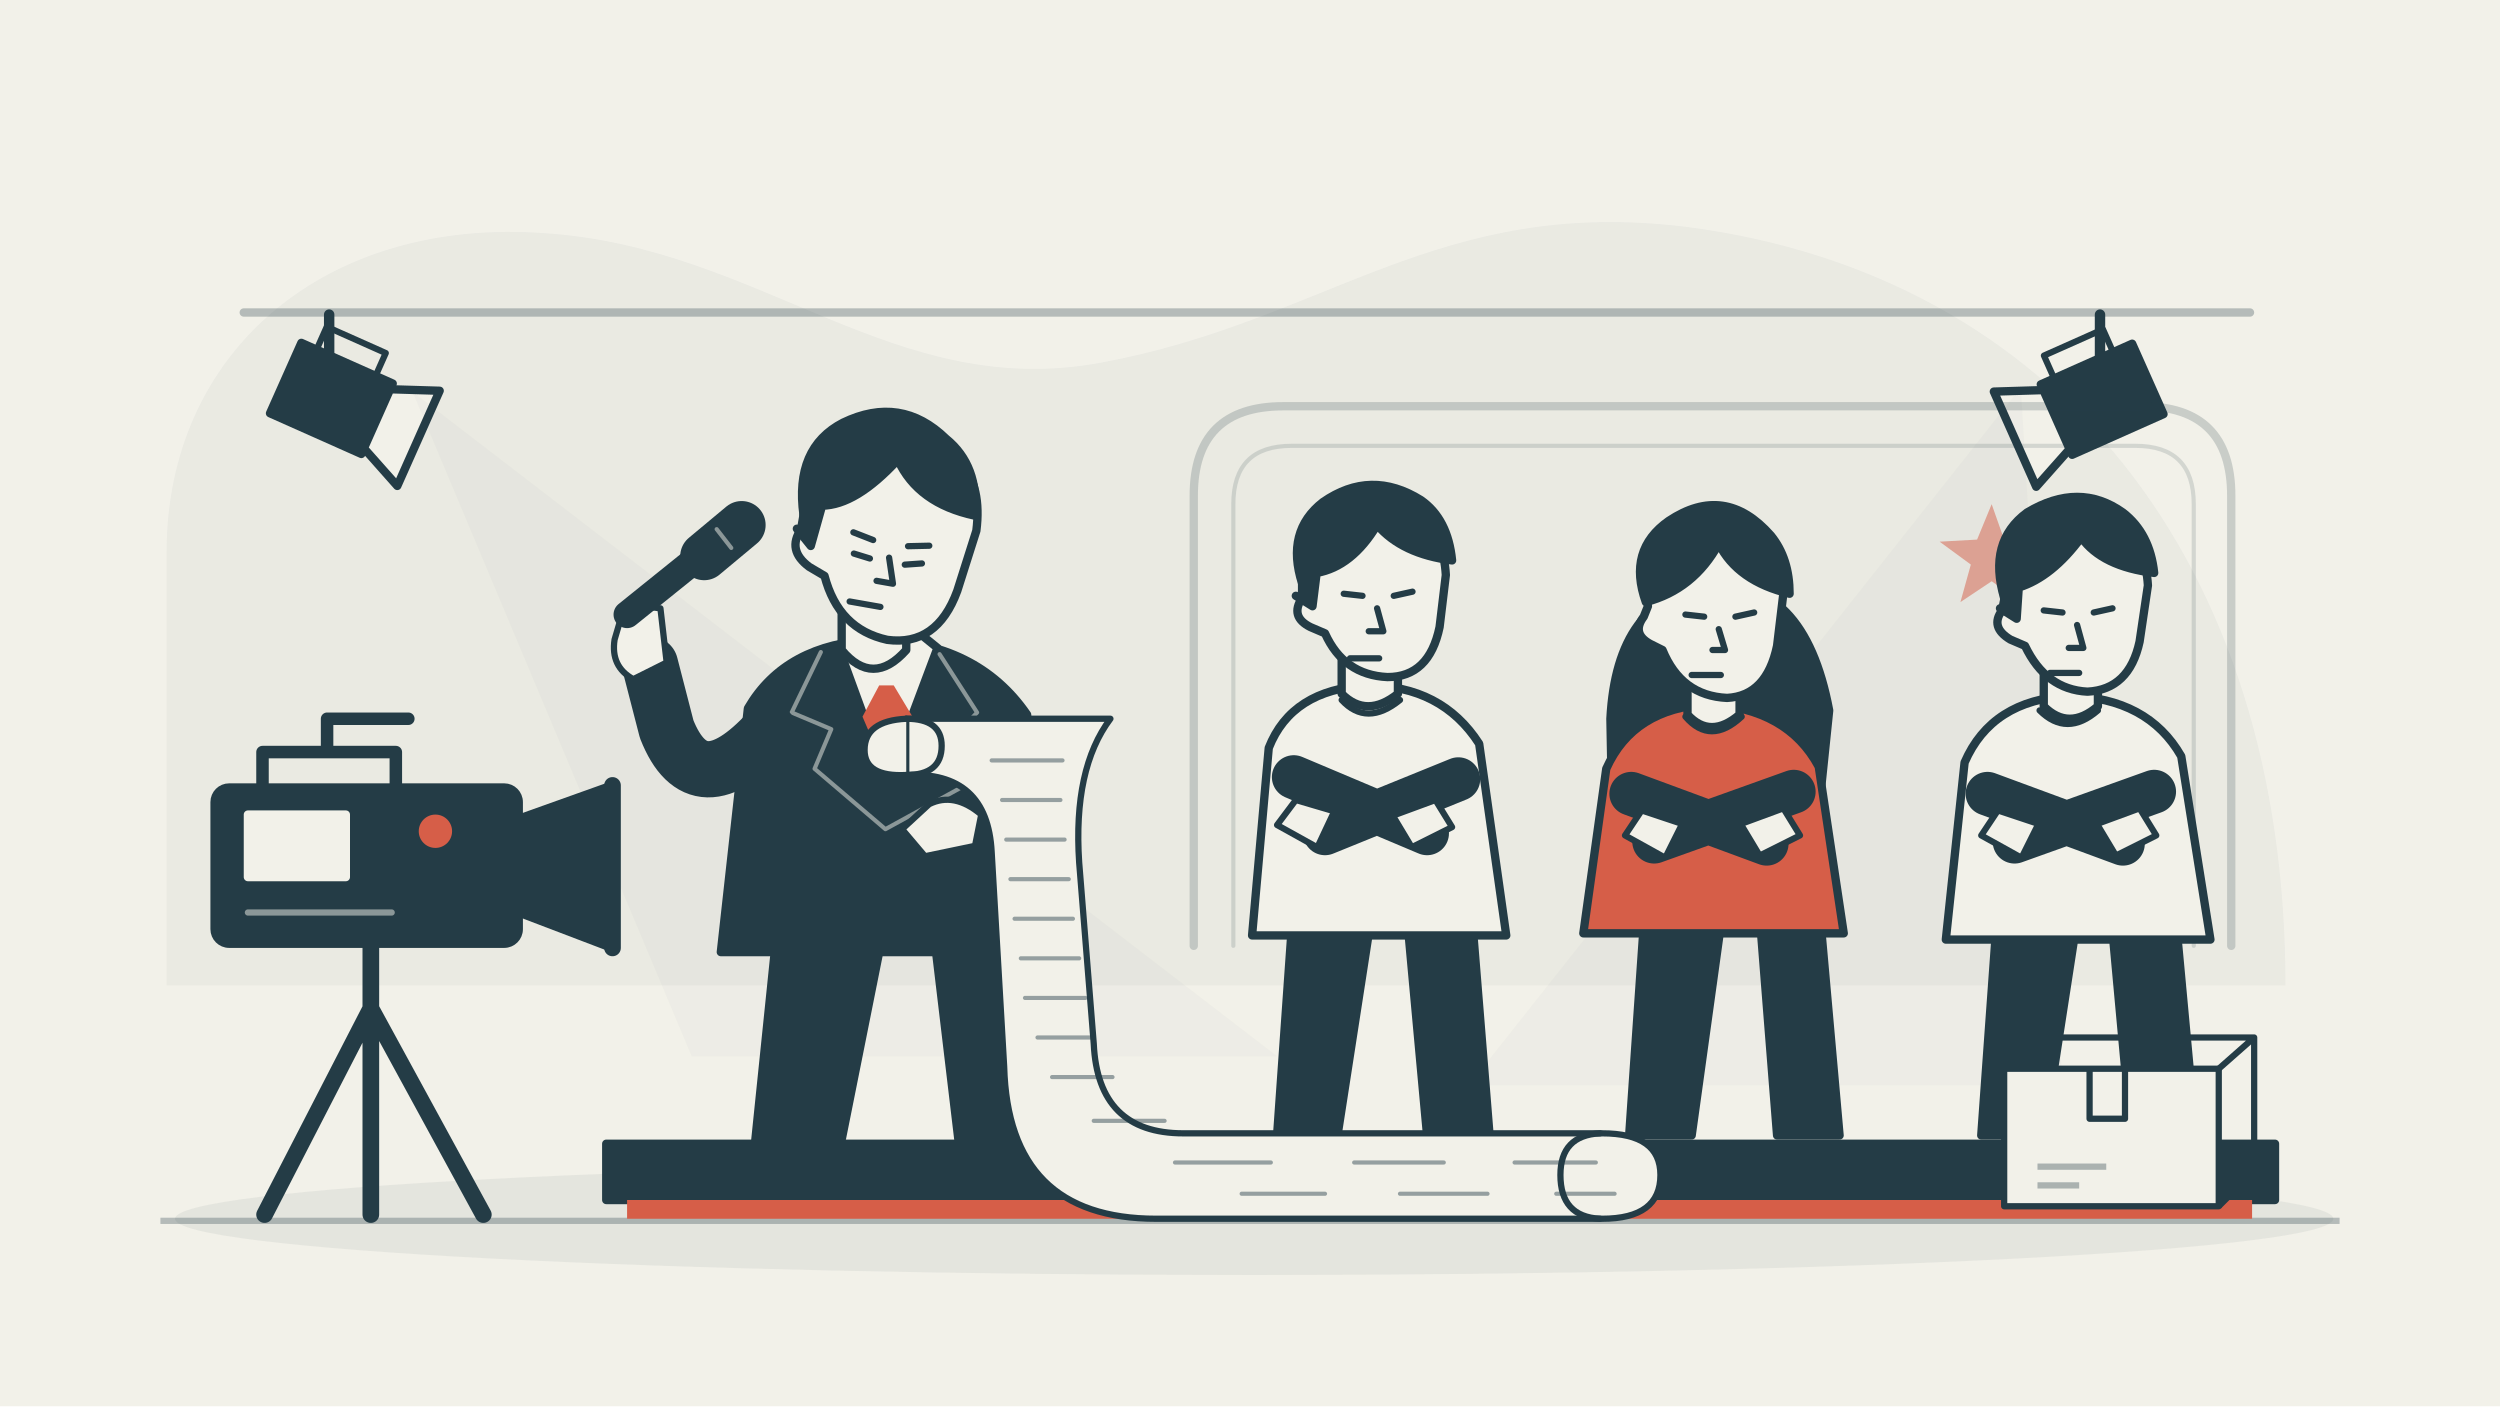
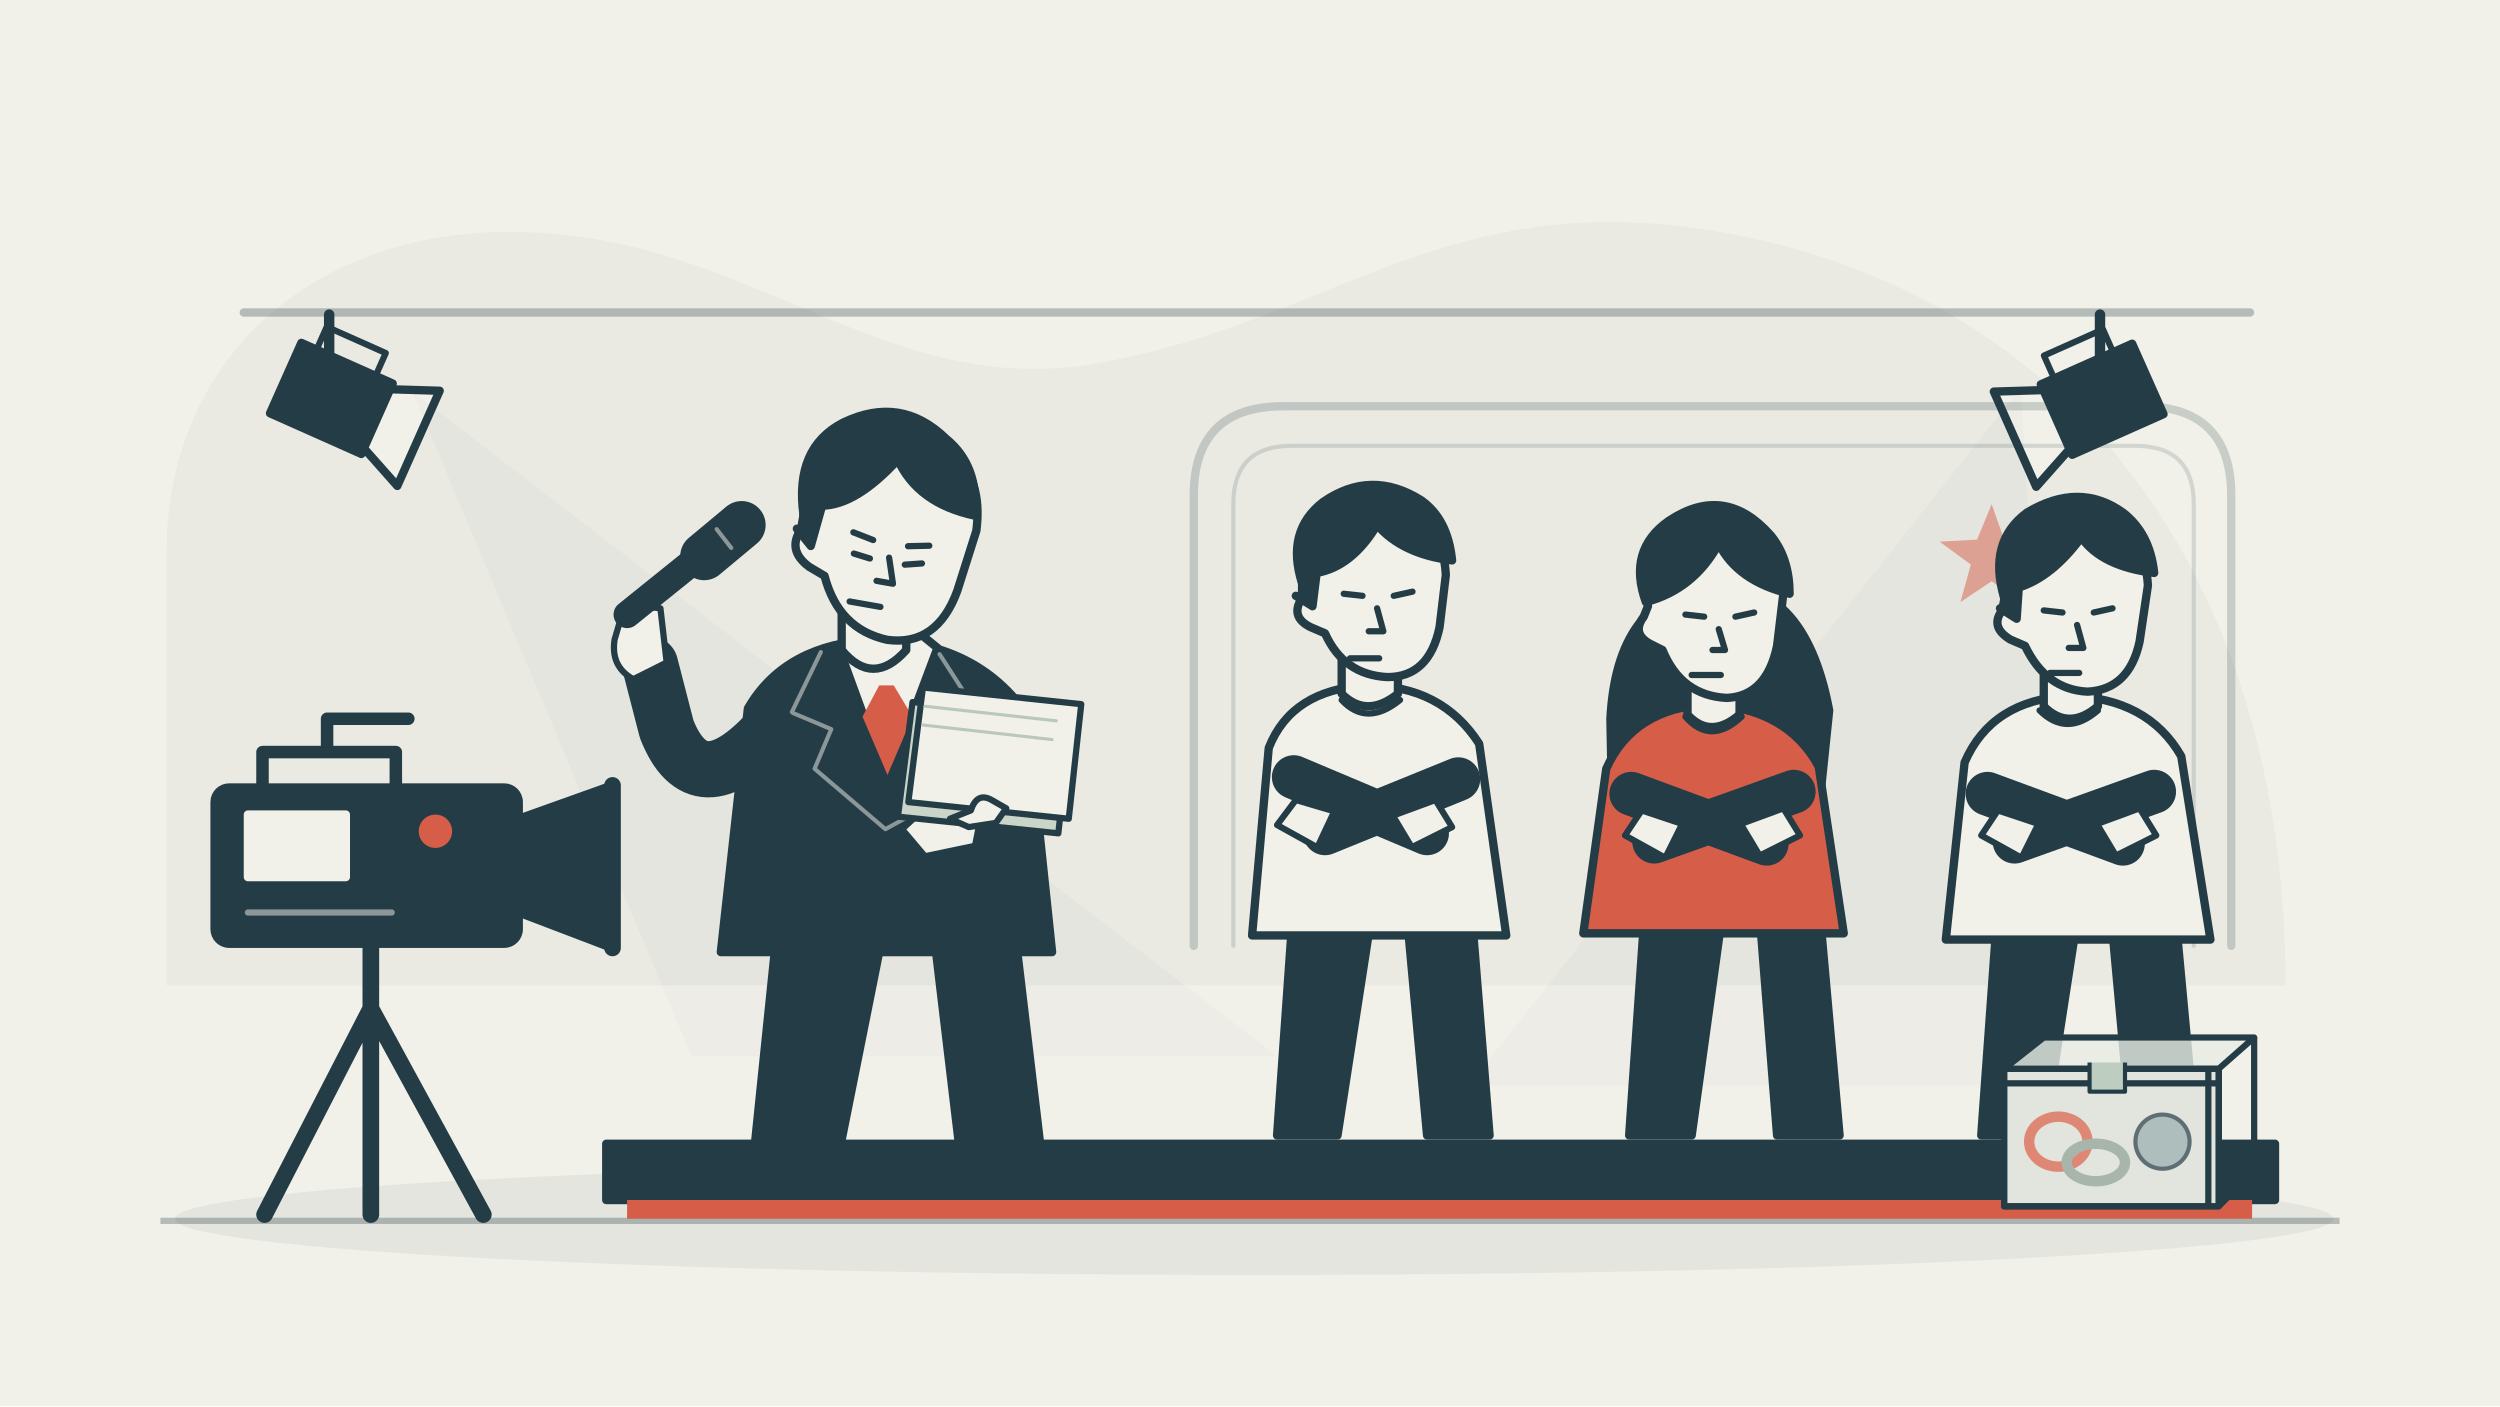
- <svg xmlns="http://www.w3.org/2000/svg" width="1200" height="675" viewBox="0 0 1200 675" role="img" aria-label="テレビの収録セットで司会者がマイクを持ち床まで続く長い出演者名簿を読み、後ろの出演者たちが紹介を待つ創作イラスト" data-visual-topic="gaming" data-article-sha256="46177d0fec4d9a01ec699d414b6f378a2e10a70f99ca9b96cfe5350c991c159d">
+ <svg xmlns="http://www.w3.org/2000/svg" width="1200" height="675" viewBox="0 0 1200 675" role="img" aria-label="テレビの収録セットで司会者が普通の進行カードを読み、後ろで出演者たちが紹介を待ち、閉じたゲーム道具箱が脇に残る創作イラスト" data-visual-topic="gaming" data-article-sha256="419901cadd8ada4513eddb745150e253ff814ffbffa352acea33548212a168da">
  <rect width="1200" height="675" fill="#f2f1e9" />
  <path d="M80 473V265c0-96 76-161 182-153 104 7 167 81 267 62 108-20 161-80 281-65 176 23 287 160 287 364z" fill="#243c46" opacity=".045" />
  <ellipse cx="602" cy="585" rx="518" ry="27" fill="#243c46" opacity=".07" />
  <path d="M77 586h1046" fill="none" stroke="#243c46" stroke-width="3" opacity=".3" />
  <g stroke="#243c46" stroke-width="4" stroke-linecap="round" stroke-linejoin="round">
    <path d="M117 150h963" fill="none" opacity=".3" />
    <path d="M158 151v24m850-24v24" fill="none" stroke-width="5" />
    <g transform="rotate(24 162 192)">
      <path d="M135 174h48v37h-48z" fill="#243c46" />
      <path d="M183 177l22-9v50l-22-10z" fill="#f2f1e9" />
      <path d="M143 174v-12h31v12" fill="none" stroke-width="3" />
    </g>
    <g transform="rotate(-24 1007 192)">
      <path d="M985 174h48v37h-48z" fill="#243c46" />
      <path d="M985 177l-22-9v50l22-10z" fill="#f2f1e9" />
      <path d="M992 174v-12h31v12" fill="none" stroke-width="3" />
    </g>
    <path d="M573 454V238q0-43 43-43h412q43 0 43 43v216" fill="none" opacity=".2" />
    <path d="M592 454V242q0-28 28-28h405q28 0 28 28v212" fill="none" stroke-width="2" opacity=".15" />
    <path d="m672 242 6 17 18 1-14 11 4 18-14-10-15 10 5-18-15-11 18-1zM956 242l6 17 18 1-14 11 4 18-14-10-15 10 5-18-15-11 18-1z" fill="#d65e48" stroke="none" opacity=".5" />
    <path d="M291 549h801v27H291z" fill="#243c46" />
    <path d="M301 576h780v9H301z" fill="#d65e48" stroke="none" />
  </g>
  <path d="m198 188 415 319H332zM970 186 705 521h285z" fill="#243c46" opacity=".025" />
  <g stroke="#243c46" stroke-width="4" stroke-linecap="round" stroke-linejoin="round">
    <path d="m620 446-7 99h29l15-97m19-1 9 98h30l-8-99" fill="#243c46" />
    <path d="M609 359q11-28 47-30 36 0 54 28l13 92H601z" fill="#f2f1e9" />
    <path d="M644 309v24q12 12 27 0v-25" fill="#f2f1e9" />
    <path d="M625 281q-1-34 30-38 37-2 39 33l-3 25q-5 24-25 24-21-1-30-21l-7-3q-10-5-4-14z" fill="#f2f1e9" />
    <path d="M625 280q-8-25 10-39 23-16 47-1 13 9 15 29-24-3-36-17-12 20-29 23l-2 16-8-5" fill="#243c46" />
    <path d="m645 285 9 1m15 0 9-2m-17 8 3 11h-7m-9 13h14" fill="none" stroke-width="3" />
    <path d="m621 373 64 27m15-26-64 26" fill="none" stroke-width="21" />
    <path d="m670 391 19-7 8 13-18 9m-40-17-17-5-9 12 18 10" fill="#f2f1e9" stroke-width="3" />
    <path d="M644 336q12 13 28 0" fill="none" stroke-width="3" />
    <path d="m789 444-7 101h30l14-101m19 0 8 101h30l-9-101" fill="#243c46" />
    <path d="M773 345q3-58 47-64 46-4 58 60l-6 58h-98z" fill="#243c46" />
    <path d="M771 369q13-29 49-31 38 2 53 30l12 80H760z" fill="#d65e48" />
    <path d="M810 321v22q11 12 25 0v-22" fill="#f2f1e9" />
    <path d="M791 291q-3-33 28-38 35-1 37 32l-3 25q-5 24-24 25-22-1-31-23l-6-3q-9-5-3-13z" fill="#f2f1e9" />
    <path d="M790 289q-9-25 11-39 27-18 49 7 9 11 9 28-25-6-34-24-12 22-35 28" fill="#243c46" />
    <path d="m809 295 9 1m15 0 9-2m-17 8 3 10h-6m-10 12h14" fill="none" stroke-width="3" />
    <path d="m783 381 65 24m13-25-67 24" fill="none" stroke-width="21" />
    <path d="m837 395 19-7 8 13-18 9m-40-15-18-6-8 12 18 10" fill="#f2f1e9" stroke-width="3" />
    <path d="M809 344q12 14 27 0" fill="none" stroke-width="3" />
    <path d="m958 448-7 97h30l15-97m18-1 9 98h31l-9-97" fill="#243c46" />
    <path d="M943 366q13-30 50-32 38 1 54 29l14 88H934z" fill="#f2f1e9" />
    <path d="M981 315v24q12 12 26 0v-24" fill="#f2f1e9" />
    <path d="M962 288q-2-34 29-39 38-2 40 32l-4 27q-5 23-25 24-20-1-30-22l-7-3q-10-6-4-14z" fill="#f2f1e9" />
    <path d="M962 287q-8-27 11-41 25-15 46 0 13 10 15 29-25-3-35-17-14 19-30 24l-1 15-8-5" fill="#243c46" />
    <path d="m981 293 9 1m15 0 9-2m-17 8 3 11h-7m-9 12h14" fill="none" stroke-width="3" />
    <path d="m954 381 65 24m15-25-67 24" fill="none" stroke-width="21" />
    <path d="m1008 395 19-7 8 13-18 9m-40-15-18-6-8 12 18 10" fill="#f2f1e9" stroke-width="3" />
    <path d="M979 341q13 13 28 0" fill="none" stroke-width="3" />
  </g>
  <g stroke="#243c46" stroke-width="4" stroke-linecap="round" stroke-linejoin="round">
    <path d="m373 446-13 126h39l25-125m24-1 15 126h39l-15-126" fill="#243c46" />
    <path d="M359 340q18-31 61-33 49 1 73 36l12 114H346z" fill="#243c46" />
    <path d="m403 312 23 63 24-64-21-17z" fill="#f2f1e9" />
    <path d="m422 329-8 15 12 28 12-28-9-15z" fill="#d65e48" stroke="none" />
    <path d="m394 313-14 29 19 8-8 19 34 29m26-84 18 28-14 15 10 19-40 22" fill="none" stroke="#f2f1e9" stroke-width="2" opacity=".5" />
    <path d="M404 286v26q15 18 31 0v-27" fill="#f2f1e9" />
    <g transform="rotate(10 423 266)">
      <path d="M383 255q-3-43 36-47 45-3 47 39l-4 30q-5 28-29 29-24-1-35-25l-8-3q-12-6-7-17z" fill="#f2f1e9" />
      <path d="M383 254q-10-31 11-47 25-18 50-1 18 10 20 34-28-1-41-20-16 25-32 28l-2 20-8-7" fill="#243c46" />
      <path d="m408 258 10 2m17 0 10-2m-18 9 4 12h-8m-11 12h15" fill="none" stroke-width="3" />
      <path d="m410 268 8 1m17 0 8-2" fill="none" stroke-width="3" />
    </g>
    <path d="M369 351q-34 37-49-1l-8-31m171 40q22 35-12 41" fill="none" stroke-width="27" />
    <path d="M304 326q-11-6-9-19l5-17 17 2 3 26z" fill="#f2f1e9" stroke-width="3" />
    <path d="m301 295 41-33" fill="none" stroke-width="13" />
    <path d="m338 267 18-15" fill="none" stroke-width="23" />
    <path d="m344 254 7 9" fill="none" stroke="#f2f1e9" stroke-width="2" opacity=".5" />
    <path d="M471 391q-13-11-25-5l-13 12 11 13 24-5z" fill="#f2f1e9" stroke-width="3" />
  </g>
  <g stroke="#243c46" stroke-width="3" stroke-linecap="round" stroke-linejoin="round">
-     <path d="M435 345h98q-18 24-15 69l7 87q2 43 43 43h201q28 0 28 20 0 21-28 21H555q-71 0-73-73l-6-103q-2-39-41-37z" fill="#f2f1e9" />
-     <path d="M435 345q-20 1-20 15 0 13 20 12" fill="#f2f1e9" />
-     <path d="M435 345q17 0 17 13 0 14-17 14m333 172q-19 1-19 20 0 20 19 21" fill="none" />
-     <path d="M476 365h34m-29 19h28m-26 19h28m-26 19h28m-26 19h28m-25 19h28m-26 19h29m-23 19h27m-20 19h29m-9 21h34m5 20h46m-14 15h40m14-15h43m-21 15h42m13-15h39m-19 15h28" fill="none" stroke-width="2" opacity=".45" />
+     <path d="M438 337l76 8-6 55-77-8z" fill="#cbd4c9" />
+     <path d="M443 330l76 8-6 55-77-8z" fill="#f2f1e9" />
+     <path d="M444 339l63 7m-64 2 62 7" fill="none" stroke="#b9c7be" stroke-width="1.5" />
+     <path d="M466 389q3-9 10-5l7 4-5 7-13 2-9-4z" fill="#f2f1e9" />
  </g>
  <g stroke="#243c46" stroke-width="4" stroke-linecap="round" stroke-linejoin="round">
    <path d="M178 453v31m0 0-51 99m51-99 54 99m-54-99v99" fill="none" stroke-width="8" />
    <rect x="103" y="378" width="146" height="75" rx="7" fill="#243c46" />
    <path d="m249 393 42-15v76l-42-16z" fill="#243c46" />
    <path d="M294 377v78" fill="none" stroke-width="8" />
    <path d="M126 378v-17h64v17m-33-17v-16h39" fill="none" stroke-width="6" />
    <rect x="117" y="389" width="51" height="34" rx="2" fill="#f2f1e9" stroke="none" />
    <circle cx="209" cy="399" r="8" fill="#d65e48" stroke="none" />
    <path d="M119 438h69" fill="none" stroke="#f2f1e9" stroke-width="3" opacity=".5" />
  </g>
  <g stroke="#243c46" stroke-width="3" stroke-linejoin="round">
-     <path d="M962 513h103v66H962z" fill="#f2f1e9" />
-     <path d="M962 513l19-15h101l-17 15m17-15v64l-17 17M1003 513v24h17v-24" fill="none" />
-     <path d="M978 560h33m-33 9h20" fill="none" opacity=".35" />
+     <path d="M962 513h103v66H962z" fill="#d9e1d8" />
+     <ellipse cx="988" cy="548" rx="14" ry="12" fill="none" stroke="#d65e48" stroke-width="5" />
+     <ellipse cx="1006" cy="558" rx="14" ry="9" fill="none" stroke="#8a9e92" stroke-width="5" />
+     <circle cx="1038" cy="548" r="13" fill="#91aaab" stroke-width="2" />
+     <path d="M962 513h103v66H962z" fill="#f2f1e9" fill-opacity=".28" />
+     <path d="M962 513l19-15h101l-17 15z" fill="#e7ece3" fill-opacity=".8" />
+     <path d="M1082 498v64l-17 17M962 520h103m-5-7v66" fill="none" />
+     <path d="M1003 510v14h17v-14" fill="#bdcdc0" stroke-width="2" />
  </g>
</svg>
